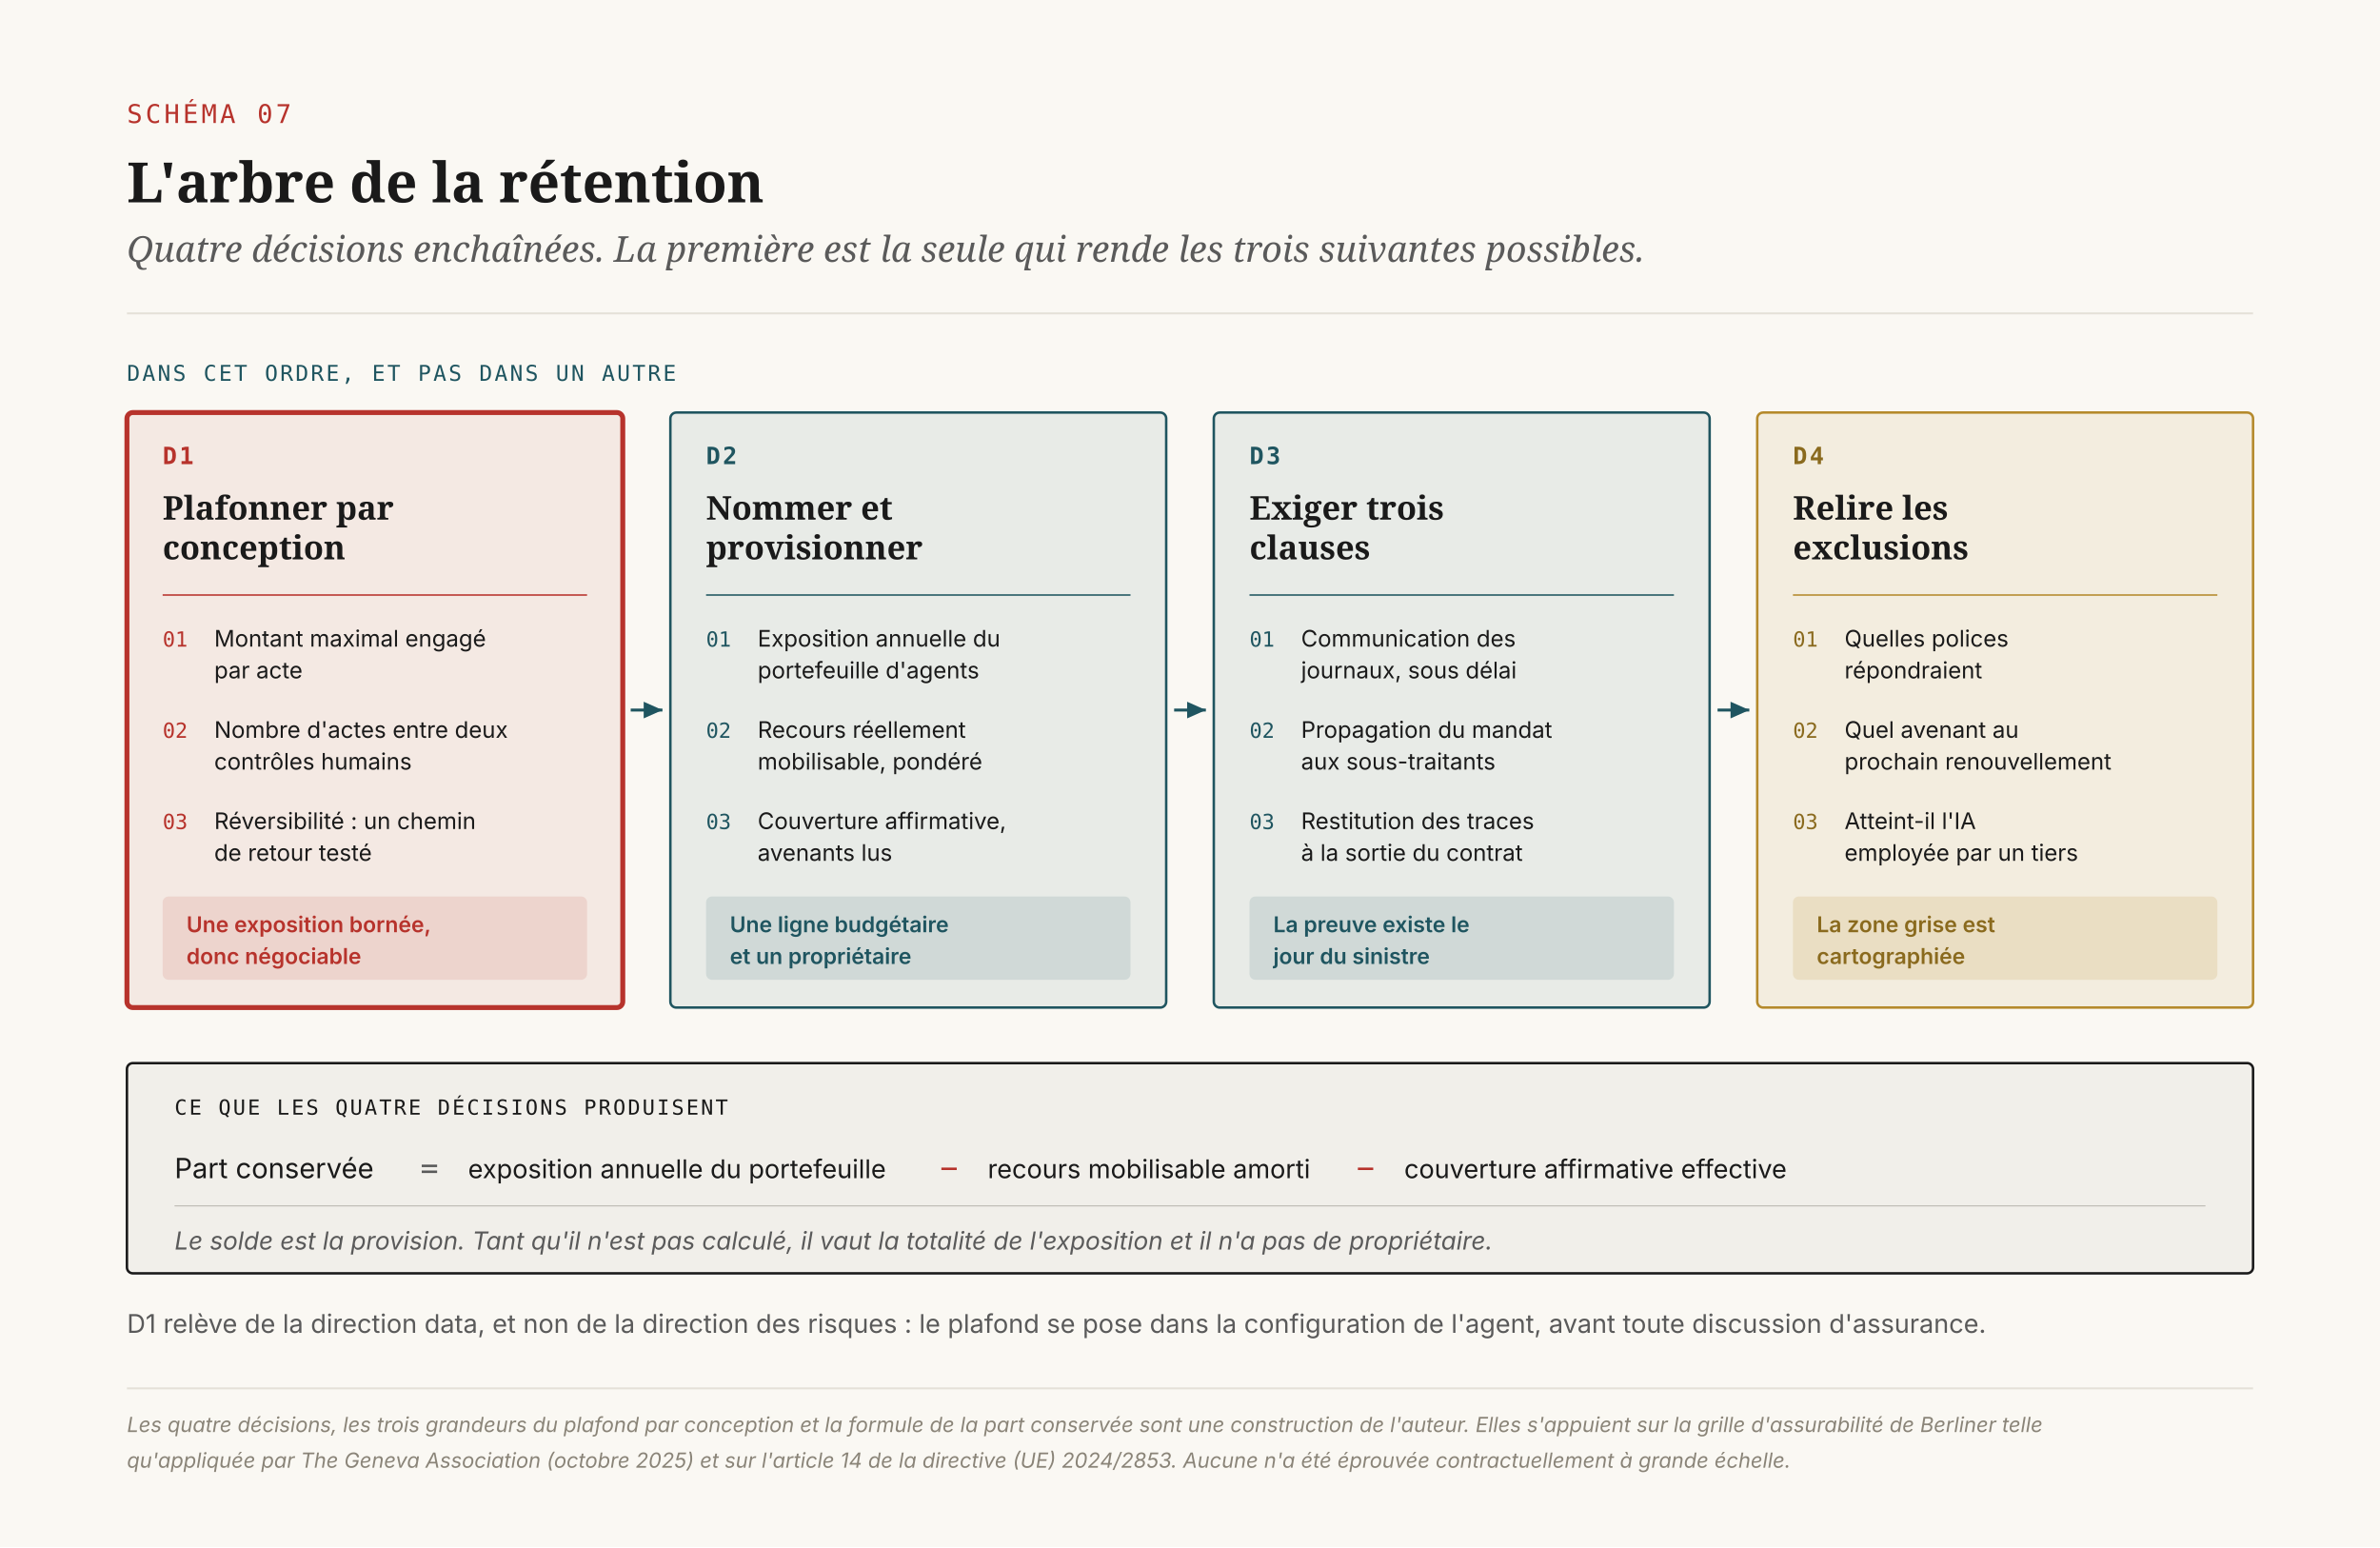
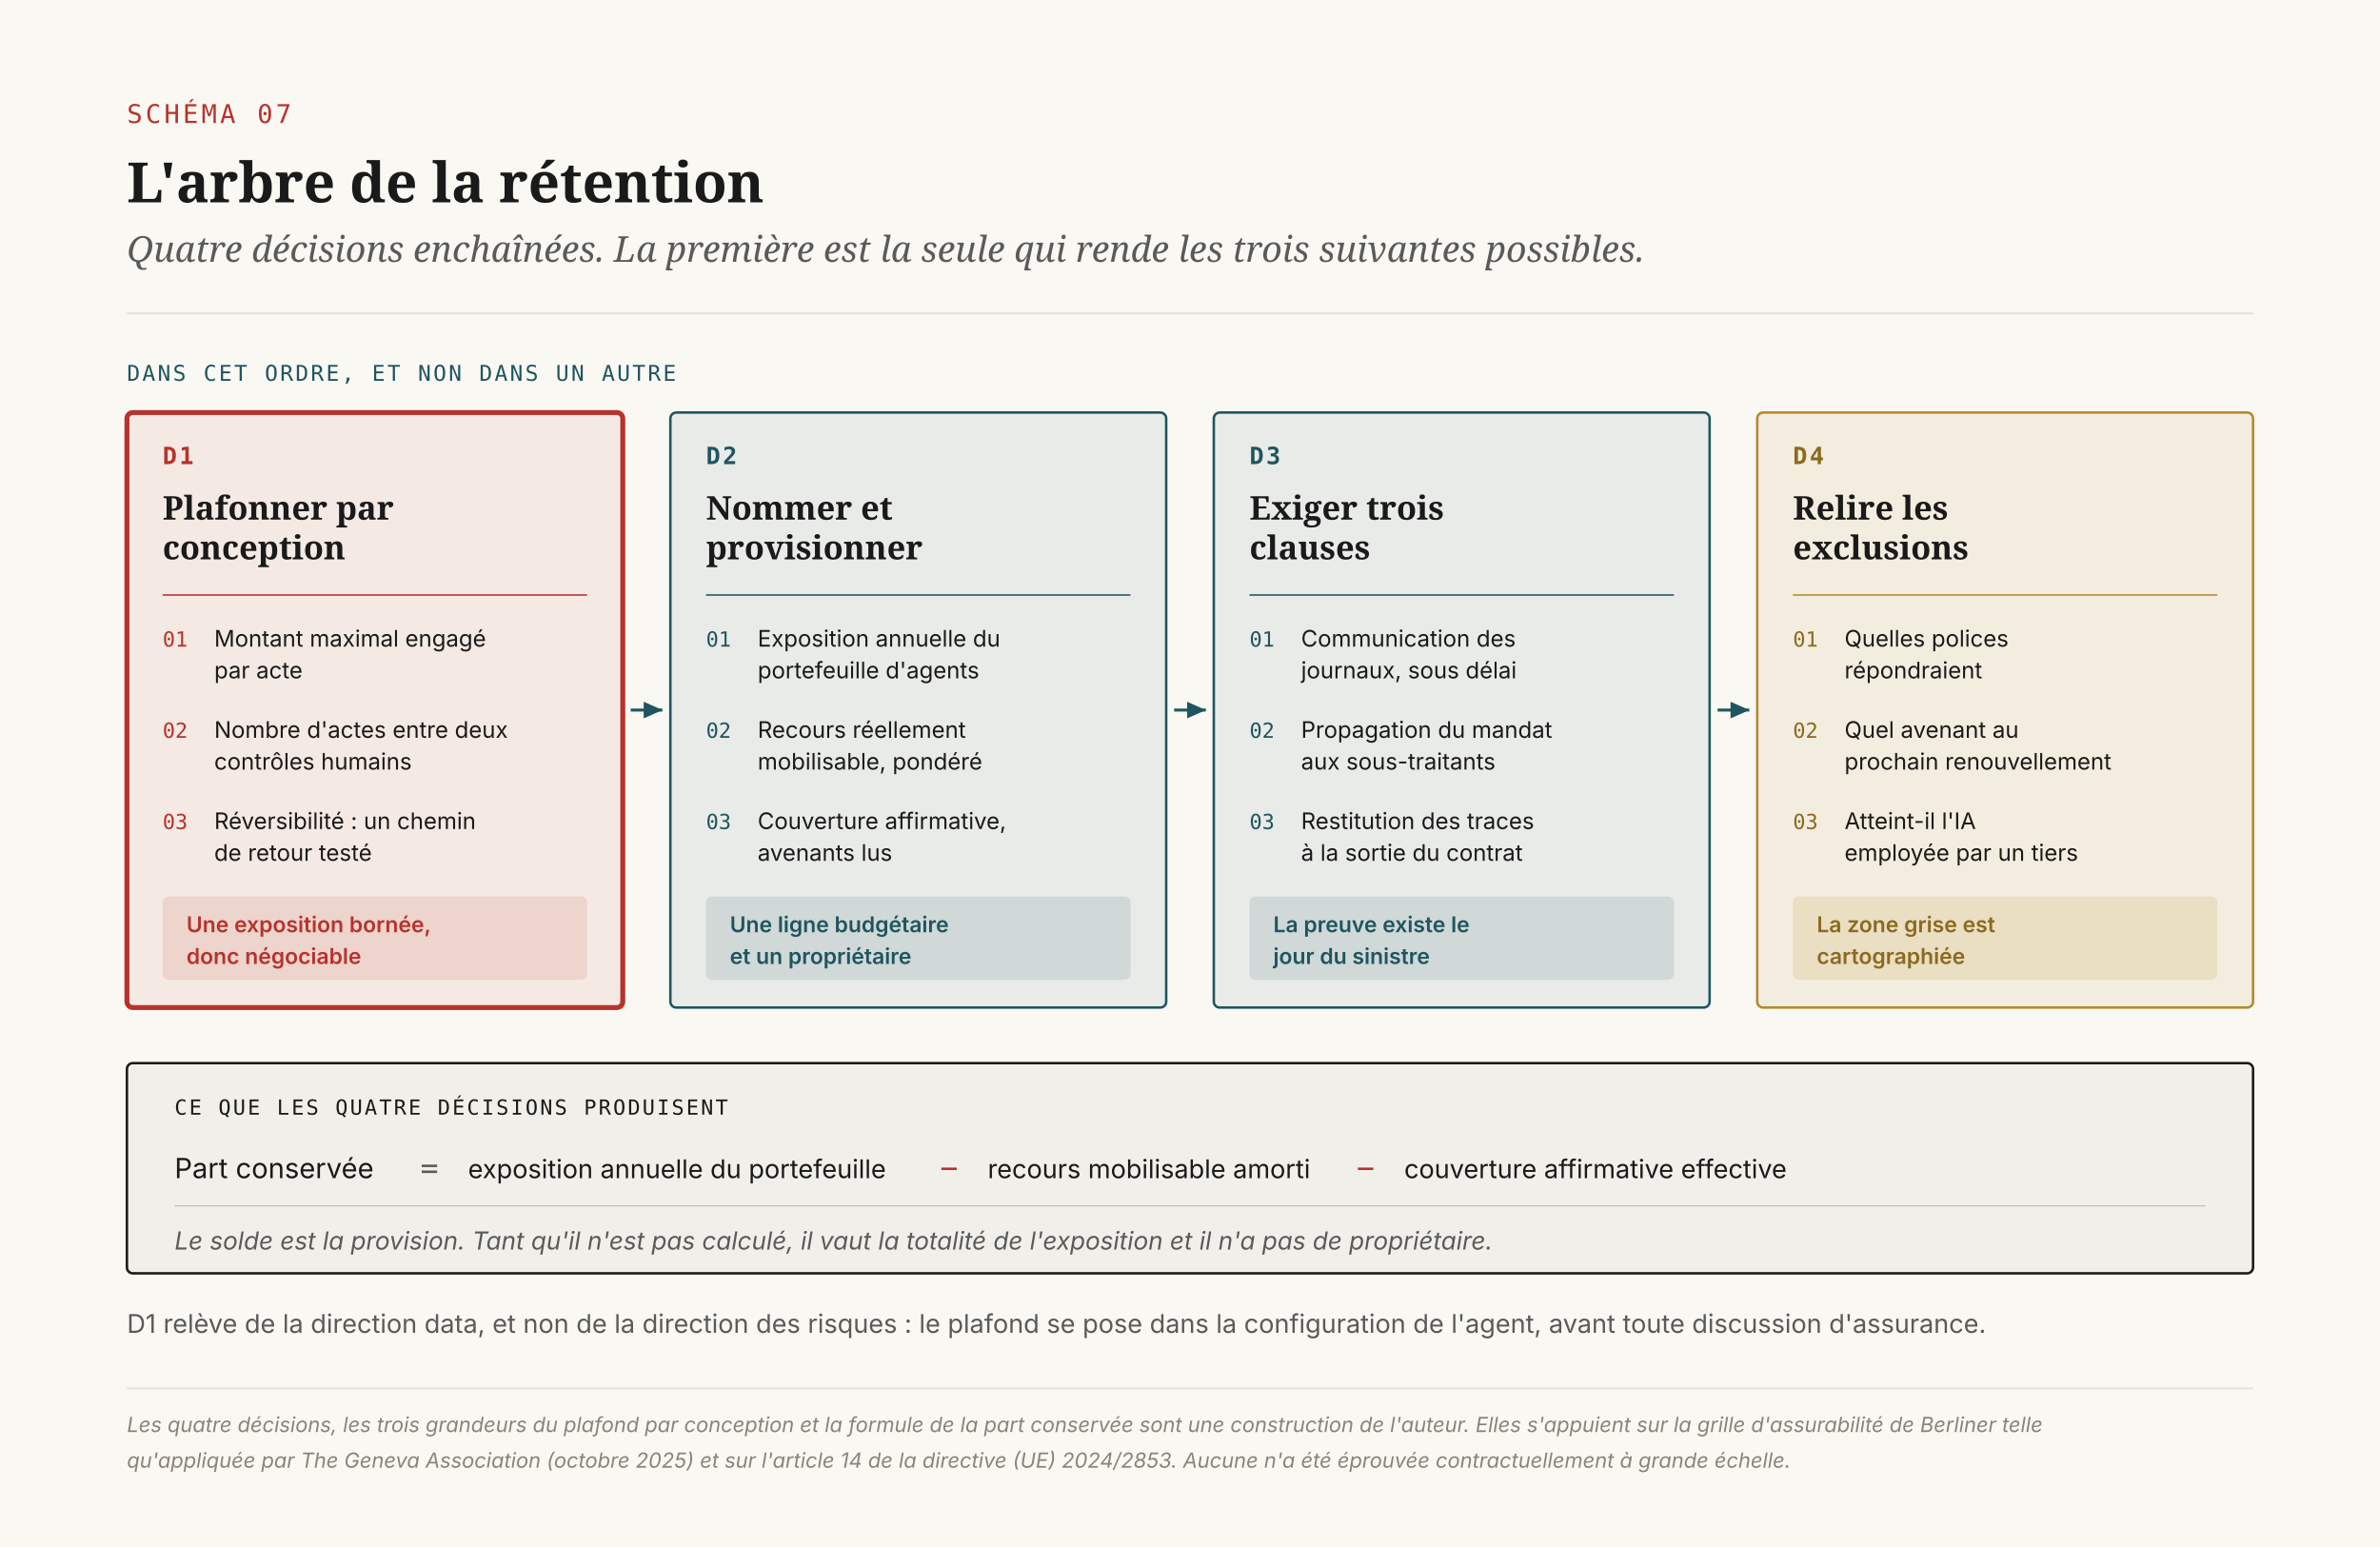
<svg xmlns="http://www.w3.org/2000/svg" viewBox="0 0 1200 780" role="img" aria-label="L'arbre de la rétention : quatre décisions enchaînées, du plafond par conception à la provision budgétaire">
  <style>
    .display { font-family: 'Fraunces', 'Spectral', Georgia, serif; }
    .body    { font-family: 'Inter', 'Helvetica Neue', system-ui, sans-serif; }
    .mono    { font-family: 'JetBrains Mono', 'IBM Plex Mono', monospace; }
    .interactive { cursor: pointer; }
  </style>
  <defs>
    <marker id="arr07" viewBox="0 0 10 10" refX="9" refY="5" markerWidth="7" markerHeight="7" orient="auto-start-reverse">
      <path d="M 0 1 L 9 5 L 0 9 z" fill="#1F5560" />
    </marker>
  </defs>
  <rect width="1200" height="780" fill="#FAF8F3" />
  <text x="64" y="62" class="mono" font-size="13" letter-spacing="0.12em" fill="#B7332C">SCHÉMA 07</text>
  <text x="64" y="102" class="display" font-size="28" font-weight="600" fill="#1A1A1A">L'arbre de la rétention</text>
  <text x="64" y="132" class="display" font-size="18" font-style="italic" fill="#5A5A5A">Quatre décisions enchaînées. La première est la seule qui rende les trois suivantes possibles.</text>
  <line x1="64" y1="158" x2="1136" y2="158" stroke="#E5E1D8" stroke-width="1" />
-   <text x="64" y="192" class="mono" font-size="11" letter-spacing="0.1em" fill="#1F5560">DANS CET ORDRE, ET PAS DANS UN AUTRE</text>
+   <text x="64" y="192" class="mono" font-size="11" letter-spacing="0.1em" fill="#1F5560">DANS CET ORDRE, ET NON DANS UN AUTRE</text>
  <g class="interactive" data-card="d1-plafond-conception" tabindex="0" role="button" aria-label="Décision 1, plafonner l'exposition par conception — cliquez pour les détails">
    <rect x="64" y="208" width="250" height="300" rx="3" fill="#B7332C" fill-opacity="0.08" stroke="#B7332C" stroke-width="2.5" />
    <text x="82" y="234" class="mono" font-size="12" font-weight="600" letter-spacing="0.1em" fill="#B7332C">D1</text>
    <text x="82" y="262" class="display" font-size="16.5" font-weight="600" fill="#1A1A1A">Plafonner par</text>
    <text x="82" y="282" class="display" font-size="16.5" font-weight="600" fill="#1A1A1A">conception</text>
    <line x1="82" y1="300" x2="296" y2="300" stroke="#B7332C" stroke-width="0.75" />
    <text x="82" y="326" class="mono" font-size="10.5" fill="#B7332C">01</text>
    <text x="108" y="326" class="body" font-size="11.5" fill="#1A1A1A">Montant maximal engagé</text>
    <text x="108" y="342" class="body" font-size="11.5" fill="#1A1A1A">par acte</text>
    <text x="82" y="372" class="mono" font-size="10.5" fill="#B7332C">02</text>
    <text x="108" y="372" class="body" font-size="11.5" fill="#1A1A1A">Nombre d'actes entre deux</text>
    <text x="108" y="388" class="body" font-size="11.5" fill="#1A1A1A">contrôles humains</text>
    <text x="82" y="418" class="mono" font-size="10.5" fill="#B7332C">03</text>
    <text x="108" y="418" class="body" font-size="11.5" fill="#1A1A1A">Réversibilité : un chemin</text>
    <text x="108" y="434" class="body" font-size="11.5" fill="#1A1A1A">de retour testé</text>
    <rect x="82" y="452" width="214" height="42" rx="3" fill="#B7332C" fill-opacity="0.12" />
    <text x="94" y="470" class="body" font-size="11" font-weight="600" fill="#B7332C">Une exposition bornée,</text>
    <text x="94" y="486" class="body" font-size="11" font-weight="600" fill="#B7332C">donc négociable</text>
  </g>
  <line x1="318" y1="358" x2="334" y2="358" stroke="#1F5560" stroke-width="1.5" marker-end="url(#arr07)" />
  <g class="interactive" data-card="d2-provision" tabindex="0" role="button" aria-label="Décision 2, nommer la part conservée et la provisionner — cliquez pour les détails">
    <rect x="338" y="208" width="250" height="300" rx="3" fill="#1F5560" fill-opacity="0.08" stroke="#1F5560" stroke-width="1.25" />
    <text x="356" y="234" class="mono" font-size="12" font-weight="600" letter-spacing="0.1em" fill="#1F5560">D2</text>
    <text x="356" y="262" class="display" font-size="16.5" font-weight="600" fill="#1A1A1A">Nommer et</text>
    <text x="356" y="282" class="display" font-size="16.5" font-weight="600" fill="#1A1A1A">provisionner</text>
    <line x1="356" y1="300" x2="570" y2="300" stroke="#1F5560" stroke-width="0.75" />
    <text x="356" y="326" class="mono" font-size="10.5" fill="#1F5560">01</text>
    <text x="382" y="326" class="body" font-size="11.5" fill="#1A1A1A">Exposition annuelle du</text>
    <text x="382" y="342" class="body" font-size="11.5" fill="#1A1A1A">portefeuille d'agents</text>
    <text x="356" y="372" class="mono" font-size="10.5" fill="#1F5560">02</text>
    <text x="382" y="372" class="body" font-size="11.5" fill="#1A1A1A">Recours réellement</text>
    <text x="382" y="388" class="body" font-size="11.5" fill="#1A1A1A">mobilisable, pondéré</text>
    <text x="356" y="418" class="mono" font-size="10.5" fill="#1F5560">03</text>
    <text x="382" y="418" class="body" font-size="11.5" fill="#1A1A1A">Couverture affirmative,</text>
    <text x="382" y="434" class="body" font-size="11.5" fill="#1A1A1A">avenants lus</text>
    <rect x="356" y="452" width="214" height="42" rx="3" fill="#1F5560" fill-opacity="0.12" />
    <text x="368" y="470" class="body" font-size="11" font-weight="600" fill="#1F5560">Une ligne budgétaire</text>
    <text x="368" y="486" class="body" font-size="11" font-weight="600" fill="#1F5560">et un propriétaire</text>
  </g>
  <line x1="592" y1="358" x2="608" y2="358" stroke="#1F5560" stroke-width="1.5" marker-end="url(#arr07)" />
  <g class="interactive" data-card="d3-clauses" tabindex="0" role="button" aria-label="Décision 3, les trois clauses à exiger — cliquez pour les détails">
    <rect x="612" y="208" width="250" height="300" rx="3" fill="#1F5560" fill-opacity="0.08" stroke="#1F5560" stroke-width="1.25" />
    <text x="630" y="234" class="mono" font-size="12" font-weight="600" letter-spacing="0.1em" fill="#1F5560">D3</text>
    <text x="630" y="262" class="display" font-size="16.5" font-weight="600" fill="#1A1A1A">Exiger trois</text>
    <text x="630" y="282" class="display" font-size="16.5" font-weight="600" fill="#1A1A1A">clauses</text>
    <line x1="630" y1="300" x2="844" y2="300" stroke="#1F5560" stroke-width="0.75" />
    <text x="630" y="326" class="mono" font-size="10.5" fill="#1F5560">01</text>
    <text x="656" y="326" class="body" font-size="11.5" fill="#1A1A1A">Communication des</text>
    <text x="656" y="342" class="body" font-size="11.5" fill="#1A1A1A">journaux, sous délai</text>
    <text x="630" y="372" class="mono" font-size="10.5" fill="#1F5560">02</text>
    <text x="656" y="372" class="body" font-size="11.5" fill="#1A1A1A">Propagation du mandat</text>
    <text x="656" y="388" class="body" font-size="11.5" fill="#1A1A1A">aux sous-traitants</text>
    <text x="630" y="418" class="mono" font-size="10.5" fill="#1F5560">03</text>
    <text x="656" y="418" class="body" font-size="11.5" fill="#1A1A1A">Restitution des traces</text>
    <text x="656" y="434" class="body" font-size="11.5" fill="#1A1A1A">à la sortie du contrat</text>
    <rect x="630" y="452" width="214" height="42" rx="3" fill="#1F5560" fill-opacity="0.12" />
    <text x="642" y="470" class="body" font-size="11" font-weight="600" fill="#1F5560">La preuve existe le</text>
    <text x="642" y="486" class="body" font-size="11" font-weight="600" fill="#1F5560">jour du sinistre</text>
  </g>
  <line x1="866" y1="358" x2="882" y2="358" stroke="#1F5560" stroke-width="1.5" marker-end="url(#arr07)" />
  <g class="interactive" data-card="d4-police" tabindex="0" role="button" aria-label="Décision 4, relire les exclusions au renouvellement de police — cliquez pour les détails">
    <rect x="886" y="208" width="250" height="300" rx="3" fill="#B58A2C" fill-opacity="0.10" stroke="#B58A2C" stroke-width="1.25" />
    <text x="904" y="234" class="mono" font-size="12" font-weight="600" letter-spacing="0.1em" fill="#8A6A1E">D4</text>
    <text x="904" y="262" class="display" font-size="16.5" font-weight="600" fill="#1A1A1A">Relire les</text>
    <text x="904" y="282" class="display" font-size="16.5" font-weight="600" fill="#1A1A1A">exclusions</text>
    <line x1="904" y1="300" x2="1118" y2="300" stroke="#B58A2C" stroke-width="0.75" />
    <text x="904" y="326" class="mono" font-size="10.5" fill="#8A6A1E">01</text>
    <text x="930" y="326" class="body" font-size="11.5" fill="#1A1A1A">Quelles polices</text>
    <text x="930" y="342" class="body" font-size="11.5" fill="#1A1A1A">répondraient</text>
    <text x="904" y="372" class="mono" font-size="10.5" fill="#8A6A1E">02</text>
    <text x="930" y="372" class="body" font-size="11.5" fill="#1A1A1A">Quel avenant au</text>
    <text x="930" y="388" class="body" font-size="11.5" fill="#1A1A1A">prochain renouvellement</text>
    <text x="904" y="418" class="mono" font-size="10.5" fill="#8A6A1E">03</text>
    <text x="930" y="418" class="body" font-size="11.5" fill="#1A1A1A">Atteint-il l'IA</text>
    <text x="930" y="434" class="body" font-size="11.5" fill="#1A1A1A">employée par un tiers</text>
    <rect x="904" y="452" width="214" height="42" rx="3" fill="#B58A2C" fill-opacity="0.16" />
    <text x="916" y="470" class="body" font-size="11" font-weight="600" fill="#8A6A1E">La zone grise est</text>
    <text x="916" y="486" class="body" font-size="11" font-weight="600" fill="#8A6A1E">cartographiée</text>
  </g>
  <rect x="64" y="536" width="1072" height="106" rx="3" fill="#1A1A1A" fill-opacity="0.04" stroke="#1A1A1A" stroke-width="1.25" />
  <text x="88" y="562" class="mono" font-size="10.5" letter-spacing="0.1em" fill="#1A1A1A">CE QUE LES QUATRE DÉCISIONS PRODUISENT</text>
  <text x="88" y="594" class="body" font-size="14" fill="#1A1A1A">Part conservée</text>
  <text x="212" y="594" class="mono" font-size="15" fill="#5A5A5A">=</text>
  <text x="236" y="594" class="body" font-size="13" fill="#1A1A1A">exposition annuelle du portefeuille</text>
  <text x="474" y="594" class="mono" font-size="15" fill="#B7332C">−</text>
  <text x="498" y="594" class="body" font-size="13" fill="#1A1A1A">recours mobilisable amorti</text>
  <text x="684" y="594" class="mono" font-size="15" fill="#B7332C">−</text>
  <text x="708" y="594" class="body" font-size="13" fill="#1A1A1A">couverture affirmative effective</text>
  <line x1="88" y1="608" x2="1112" y2="608" stroke="#B8B5AE" stroke-width="0.5" />
  <text x="88" y="630" class="body" font-size="12.5" font-style="italic" fill="#5A5A5A">Le solde est la provision. Tant qu'il n'est pas calculé, il vaut la totalité de l'exposition et il n'a pas de propriétaire.</text>
  <text x="64" y="672" class="body" font-size="13" fill="#5A5A5A">D1 relève de la direction data, et non de la direction des risques : le plafond se pose dans la configuration de l'agent, avant toute discussion d'assurance.</text>
  <line x1="64" y1="700" x2="1136" y2="700" stroke="#E5E1D8" stroke-width="1" />
  <text x="64" y="722" class="body" font-size="10.5" font-style="italic" fill="#8A8478">Les quatre décisions, les trois grandeurs du plafond par conception et la formule de la part conservée sont une construction de l'auteur. Elles s'appuient sur la grille d'assurabilité de Berliner telle</text>
  <text x="64" y="740" class="body" font-size="10.5" font-style="italic" fill="#8A8478">qu'appliquée par The Geneva Association (octobre 2025) et sur l'article 14 de la directive (UE) 2024/2853. Aucune n'a été éprouvée contractuellement à grande échelle.</text>
</svg>
